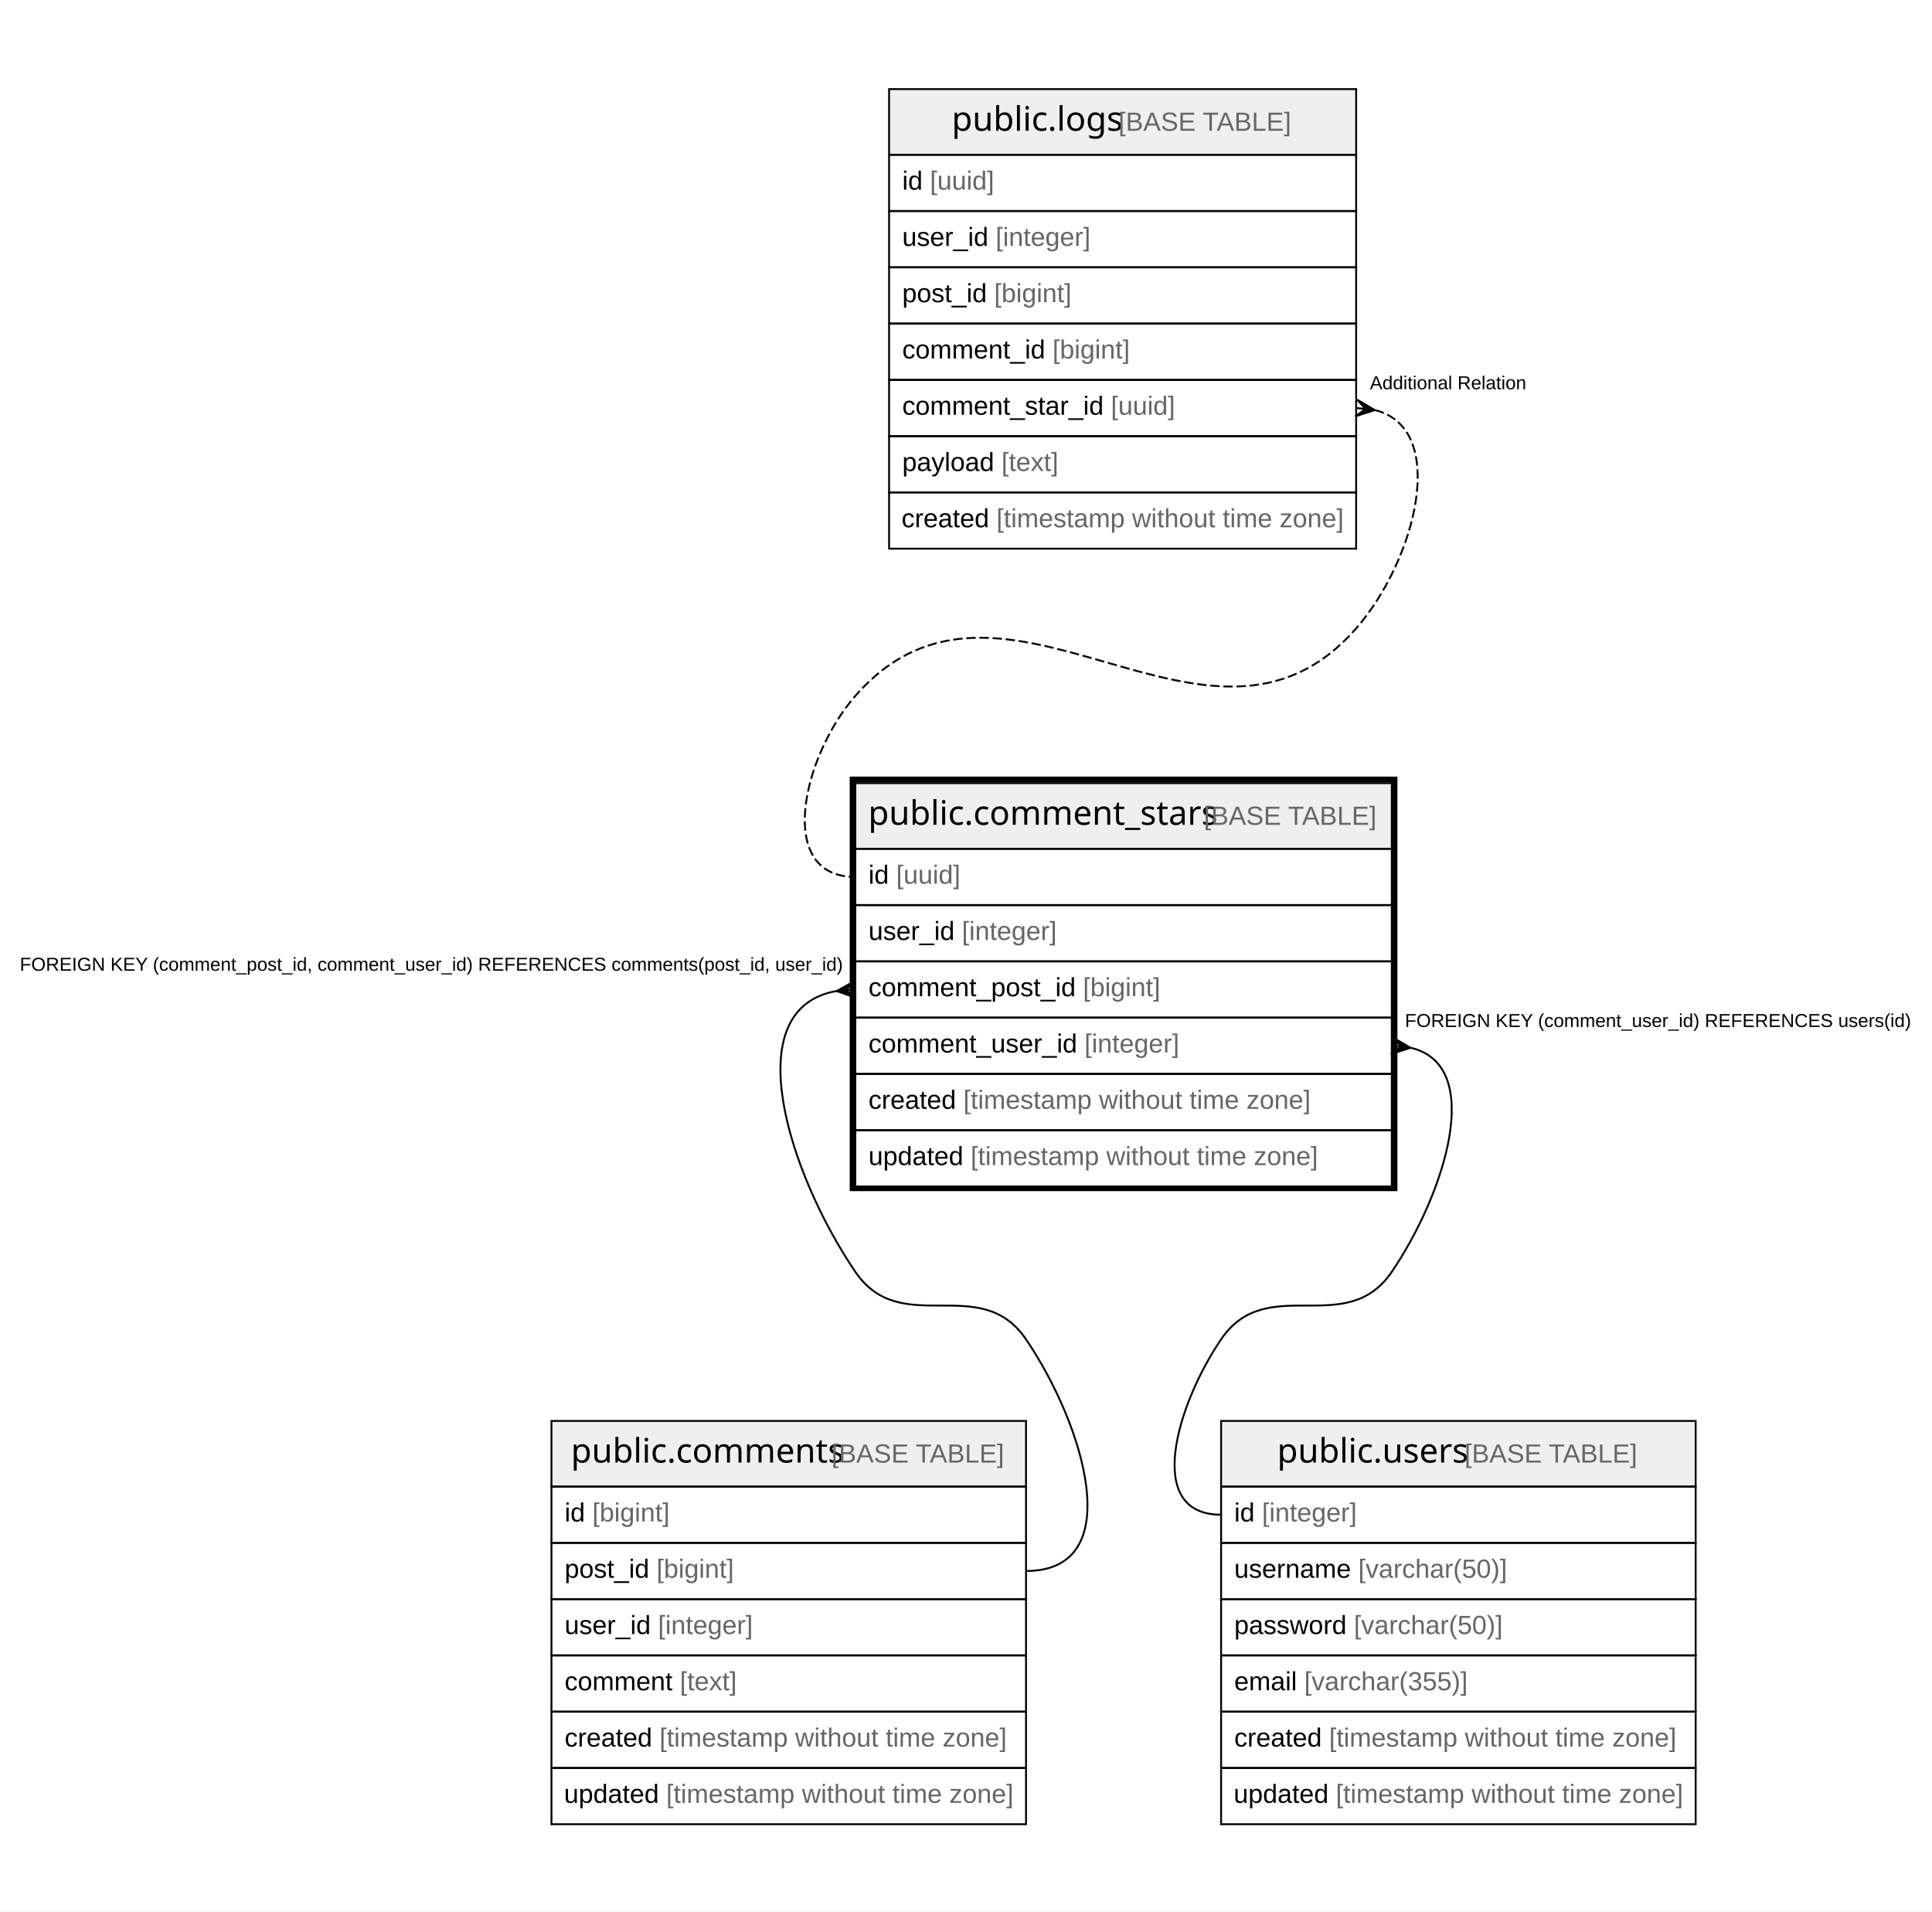
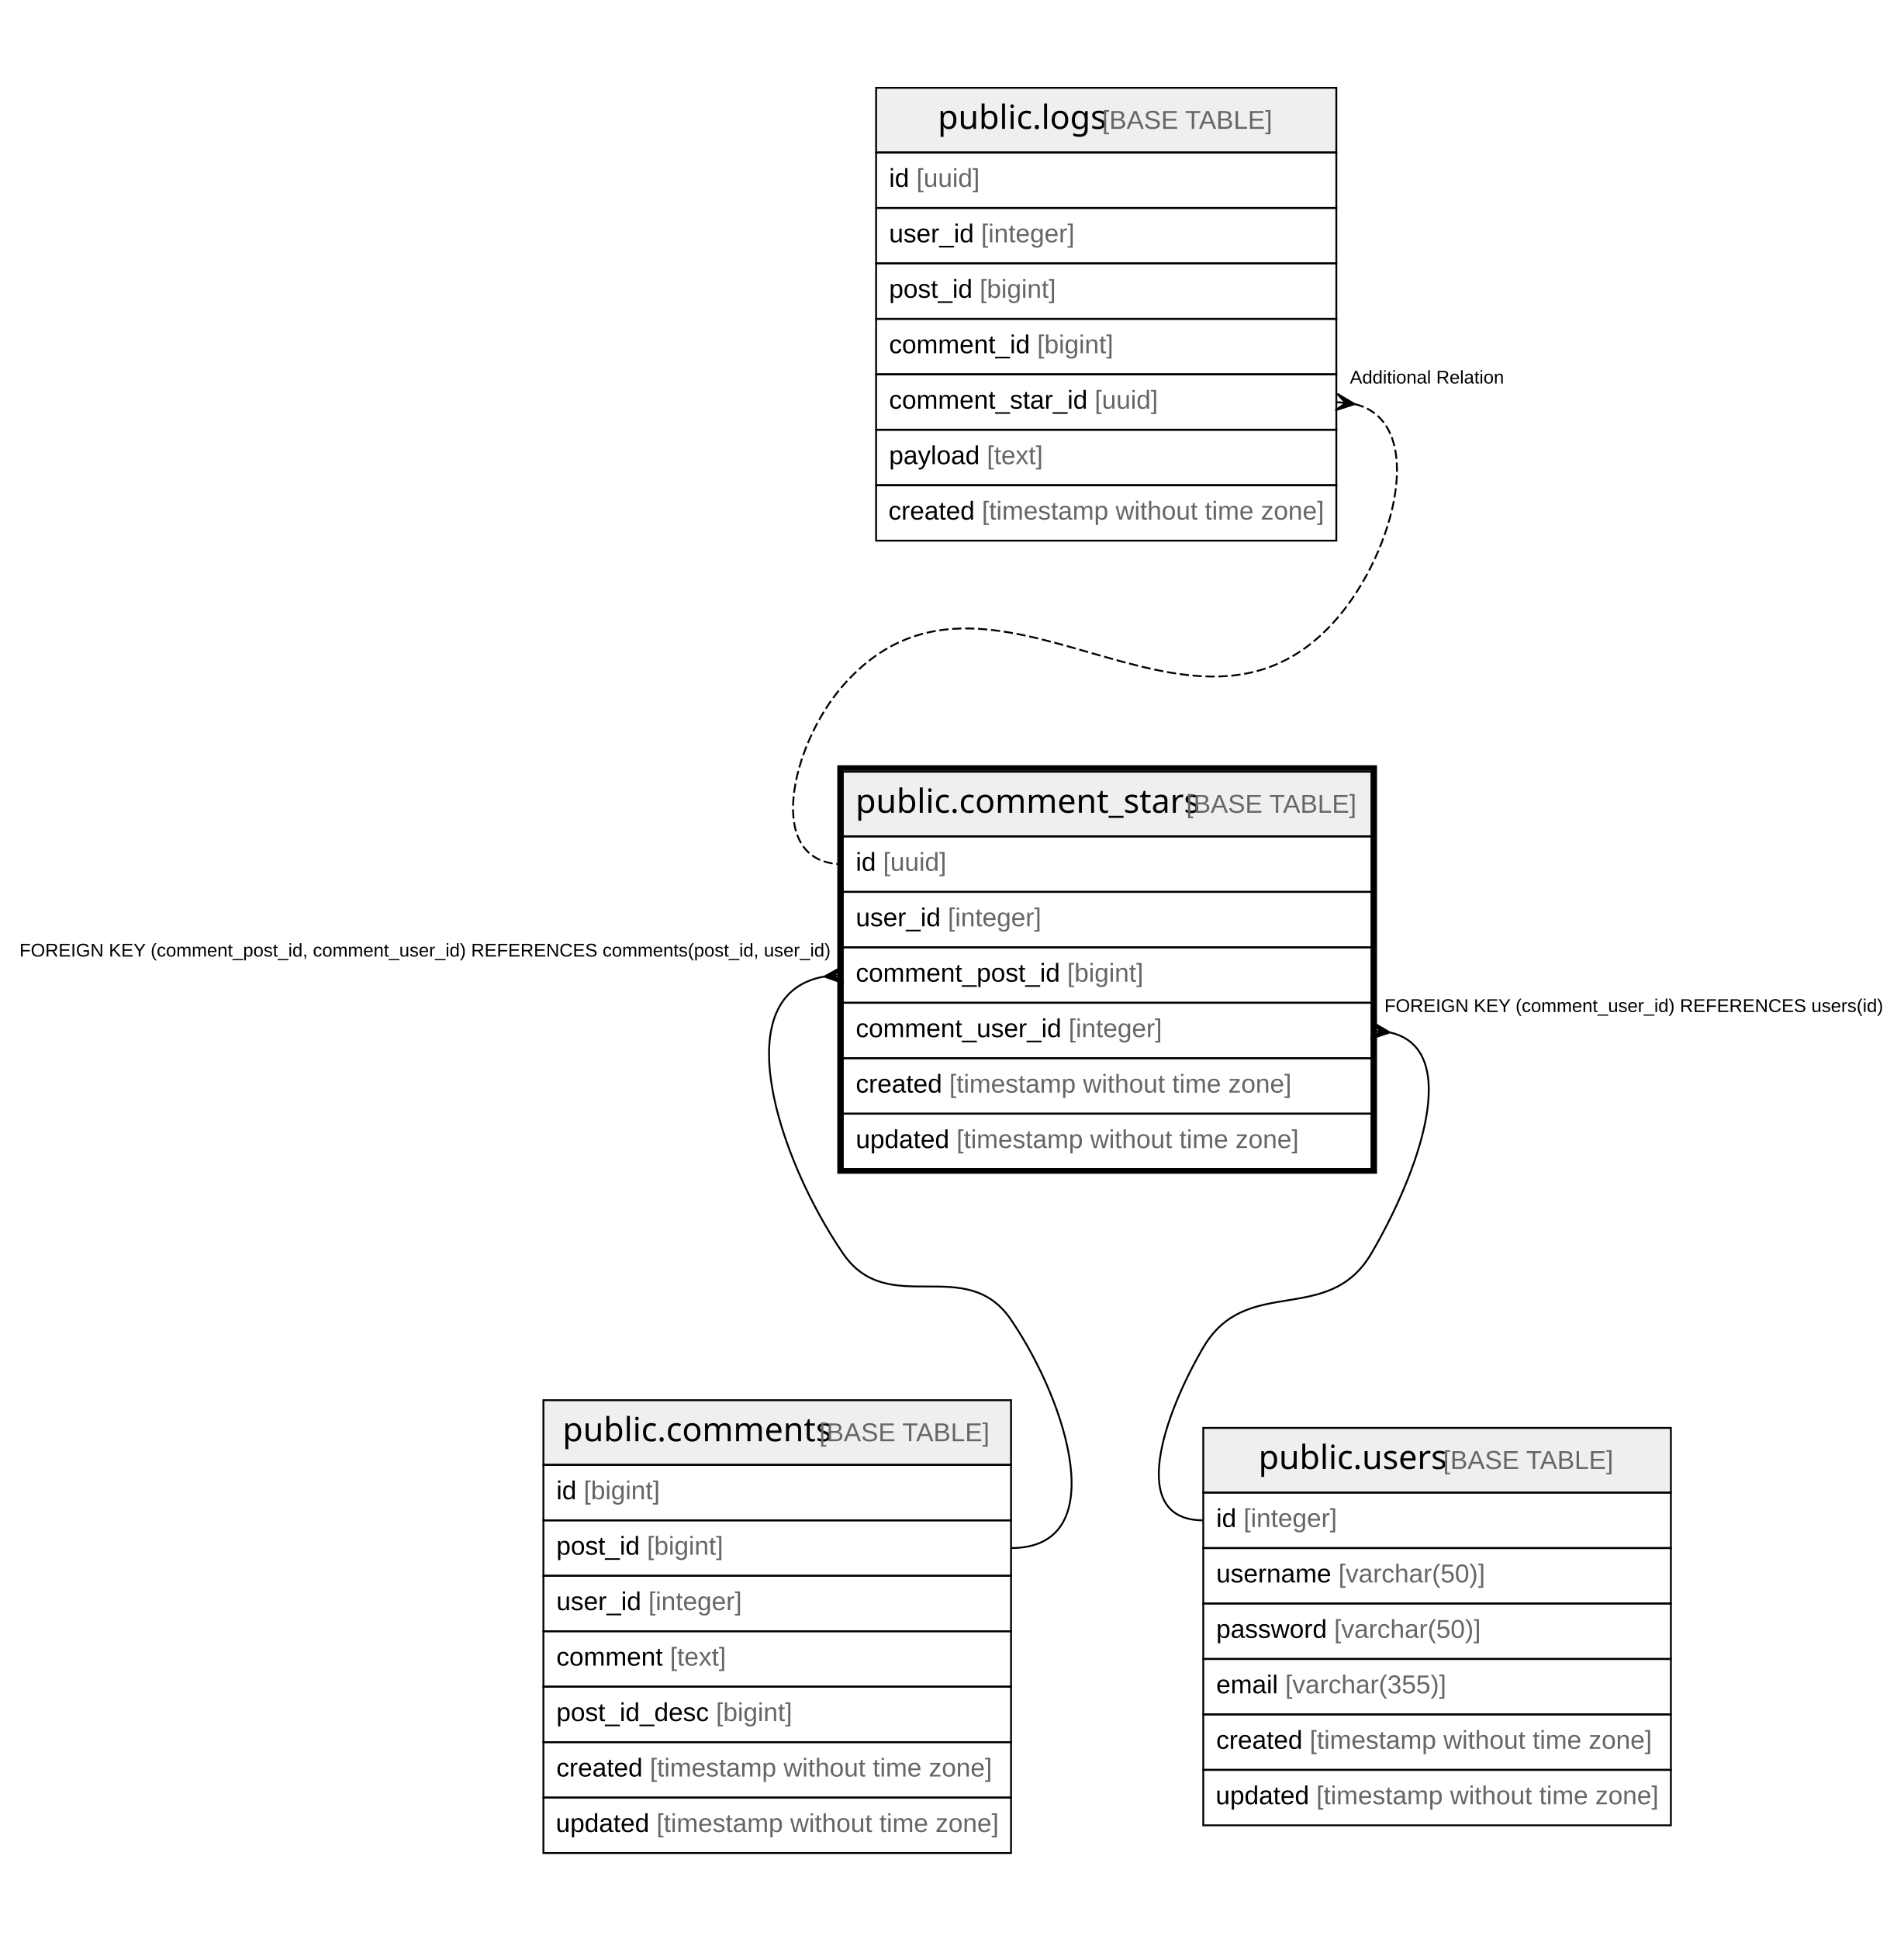
- <svg xmlns="http://www.w3.org/2000/svg" width="1030pt" height="1019pt" viewBox="0.00 0.00 1030.00 1019.00">
-   <g id="graph0" class="graph" transform="scale(1 1) rotate(0) translate(4 1015)">
-     <polygon fill="#ffffff" stroke="transparent" points="-4,4 -4,-1015 1026,-1015 1026,4 -4,4" />
+ <svg xmlns="http://www.w3.org/2000/svg" width="1030pt" height="1049pt" viewBox="0.00 0.00 1030.00 1049.00">
+   <g id="graph0" class="graph" transform="scale(1 1) rotate(0) translate(4 1045)">
+     <polygon fill="#ffffff" stroke="transparent" points="-4,4 -4,-1045 1026,-1045 1026,4 -4,4" />
    <g id="node1" class="node">
-       <polygon fill="#efefef" stroke="transparent" points="452,-562.5 452,-597.5 738,-597.5 738,-562.5 452,-562.5" />
-       <polygon fill="none" stroke="#000000" points="452,-562.5 452,-597.5 738,-597.5 738,-562.5 452,-562.5" />
-       <text text-anchor="start" x="458.863" y="-575.3" font-family="Arial Bold" font-size="18.00" fill="#000000">public.comment_stars</text>
-       <text text-anchor="start" x="633.884" y="-575.3" font-family="Arial" font-size="14.00" fill="#000000"> </text>
-       <text text-anchor="start" x="637.774" y="-575.3" font-family="Arial" font-size="14.00" fill="#666666">[BASE TABLE]</text>
+       <polygon fill="#efefef" stroke="transparent" points="452,-592.5 452,-627.5 738,-627.5 738,-592.5 452,-592.5" />
+       <polygon fill="none" stroke="#000000" points="452,-592.5 452,-627.5 738,-627.5 738,-592.5 452,-592.5" />
+       <text text-anchor="start" x="458.863" y="-605.3" font-family="Arial Bold" font-size="18.00" fill="#000000">public.comment_stars</text>
+       <text text-anchor="start" x="633.884" y="-605.3" font-family="Arial" font-size="14.00" fill="#000000"> </text>
+       <text text-anchor="start" x="637.774" y="-605.3" font-family="Arial" font-size="14.00" fill="#666666">[BASE TABLE]</text>
+       <polygon fill="none" stroke="#000000" points="452,-562.5 452,-592.5 738,-592.5 738,-562.5 452,-562.5" />
+       <text text-anchor="start" x="459" y="-573.9" font-family="Arial" font-size="14.00" fill="#000000">id </text>
+       <text text-anchor="start" x="473.78" y="-573.9" font-family="Arial" font-size="14.00" fill="#666666">[uuid]</text>
      <polygon fill="none" stroke="#000000" points="452,-532.5 452,-562.5 738,-562.5 738,-532.5 452,-532.5" />
-       <text text-anchor="start" x="459" y="-543.9" font-family="Arial" font-size="14.00" fill="#000000">id </text>
-       <text text-anchor="start" x="473.78" y="-543.9" font-family="Arial" font-size="14.00" fill="#666666">[uuid]</text>
+       <text text-anchor="start" x="459" y="-543.9" font-family="Arial" font-size="14.00" fill="#000000">user_id </text>
+       <text text-anchor="start" x="508.788" y="-543.9" font-family="Arial" font-size="14.00" fill="#666666">[integer]</text>
      <polygon fill="none" stroke="#000000" points="452,-502.5 452,-532.5 738,-532.5 738,-502.5 452,-502.5" />
-       <text text-anchor="start" x="459" y="-513.9" font-family="Arial" font-size="14.00" fill="#000000">user_id </text>
-       <text text-anchor="start" x="508.788" y="-513.9" font-family="Arial" font-size="14.00" fill="#666666">[integer]</text>
+       <text text-anchor="start" x="459" y="-513.9" font-family="Arial" font-size="14.00" fill="#000000">comment_post_id </text>
+       <text text-anchor="start" x="573.36" y="-513.9" font-family="Arial" font-size="14.00" fill="#666666">[bigint]</text>
      <polygon fill="none" stroke="#000000" points="452,-472.5 452,-502.5 738,-502.5 738,-472.5 452,-472.5" />
-       <text text-anchor="start" x="459" y="-483.9" font-family="Arial" font-size="14.00" fill="#000000">comment_post_id </text>
-       <text text-anchor="start" x="573.36" y="-483.9" font-family="Arial" font-size="14.00" fill="#666666">[bigint]</text>
+       <text text-anchor="start" x="459" y="-483.9" font-family="Arial" font-size="14.00" fill="#000000">comment_user_id </text>
+       <text text-anchor="start" x="574.13" y="-483.9" font-family="Arial" font-size="14.00" fill="#666666">[integer]</text>
      <polygon fill="none" stroke="#000000" points="452,-442.5 452,-472.5 738,-472.5 738,-442.5 452,-442.5" />
-       <text text-anchor="start" x="459" y="-453.9" font-family="Arial" font-size="14.00" fill="#000000">comment_user_id </text>
-       <text text-anchor="start" x="574.13" y="-453.9" font-family="Arial" font-size="14.00" fill="#666666">[integer]</text>
+       <text text-anchor="start" x="459" y="-453.9" font-family="Arial" font-size="14.00" fill="#000000">created </text>
+       <text text-anchor="start" x="509.572" y="-453.9" font-family="Arial" font-size="14.00" fill="#666666">[timestamp without time zone]</text>
      <polygon fill="none" stroke="#000000" points="452,-412.5 452,-442.5 738,-442.5 738,-412.5 452,-412.5" />
-       <text text-anchor="start" x="459" y="-423.9" font-family="Arial" font-size="14.00" fill="#000000">created </text>
-       <text text-anchor="start" x="509.572" y="-423.9" font-family="Arial" font-size="14.00" fill="#666666">[timestamp without time zone]</text>
-       <polygon fill="none" stroke="#000000" points="452,-382.5 452,-412.5 738,-412.5 738,-382.5 452,-382.5" />
-       <text text-anchor="start" x="459" y="-393.9" font-family="Arial" font-size="14.00" fill="#000000">updated </text>
-       <text text-anchor="start" x="513.477" y="-393.9" font-family="Arial" font-size="14.00" fill="#666666">[timestamp without time zone]</text>
-       <polygon fill="none" stroke="#000000" stroke-width="3" points="450.5,-381.5 450.5,-599.5 739.5,-599.5 739.5,-381.5 450.5,-381.5" />
+       <text text-anchor="start" x="459" y="-423.9" font-family="Arial" font-size="14.00" fill="#000000">updated </text>
+       <text text-anchor="start" x="513.477" y="-423.9" font-family="Arial" font-size="14.00" fill="#666666">[timestamp without time zone]</text>
+       <polygon fill="none" stroke="#000000" stroke-width="3" points="450.5,-411.5 450.5,-629.5 739.5,-629.5 739.5,-411.5 450.5,-411.5" />
    </g>
    <g id="node3" class="node">
-       <polygon fill="#efefef" stroke="transparent" points="290,-222.5 290,-257.5 543,-257.5 543,-222.5 290,-222.5" />
-       <polygon fill="none" stroke="#000000" points="290,-222.5 290,-257.5 543,-257.5 543,-222.5 290,-222.5" />
-       <text text-anchor="start" x="300.366" y="-235.3" font-family="Arial Bold" font-size="18.00" fill="#000000">public.comments</text>
-       <text text-anchor="start" x="435.38" y="-235.3" font-family="Arial" font-size="14.00" fill="#000000"> </text>
-       <text text-anchor="start" x="439.271" y="-235.3" font-family="Arial" font-size="14.00" fill="#666666">[BASE TABLE]</text>
+       <polygon fill="#efefef" stroke="transparent" points="290,-252.5 290,-287.5 543,-287.5 543,-252.5 290,-252.5" />
+       <polygon fill="none" stroke="#000000" points="290,-252.5 290,-287.5 543,-287.5 543,-252.5 290,-252.5" />
+       <text text-anchor="start" x="300.366" y="-265.3" font-family="Arial Bold" font-size="18.00" fill="#000000">public.comments</text>
+       <text text-anchor="start" x="435.38" y="-265.3" font-family="Arial" font-size="14.00" fill="#000000"> </text>
+       <text text-anchor="start" x="439.271" y="-265.3" font-family="Arial" font-size="14.00" fill="#666666">[BASE TABLE]</text>
+       <polygon fill="none" stroke="#000000" points="290,-222.5 290,-252.5 543,-252.5 543,-222.5 290,-222.5" />
+       <text text-anchor="start" x="297" y="-233.9" font-family="Arial" font-size="14.00" fill="#000000">id </text>
+       <text text-anchor="start" x="311.78" y="-233.9" font-family="Arial" font-size="14.00" fill="#666666">[bigint]</text>
      <polygon fill="none" stroke="#000000" points="290,-192.5 290,-222.5 543,-222.5 543,-192.5 290,-192.5" />
-       <text text-anchor="start" x="297" y="-203.9" font-family="Arial" font-size="14.00" fill="#000000">id </text>
-       <text text-anchor="start" x="311.78" y="-203.9" font-family="Arial" font-size="14.00" fill="#666666">[bigint]</text>
+       <text text-anchor="start" x="297" y="-203.9" font-family="Arial" font-size="14.00" fill="#000000">post_id </text>
+       <text text-anchor="start" x="346.018" y="-203.9" font-family="Arial" font-size="14.00" fill="#666666">[bigint]</text>
      <polygon fill="none" stroke="#000000" points="290,-162.5 290,-192.5 543,-192.5 543,-162.5 290,-162.5" />
-       <text text-anchor="start" x="297" y="-173.9" font-family="Arial" font-size="14.00" fill="#000000">post_id </text>
-       <text text-anchor="start" x="346.018" y="-173.9" font-family="Arial" font-size="14.00" fill="#666666">[bigint]</text>
+       <text text-anchor="start" x="297" y="-173.9" font-family="Arial" font-size="14.00" fill="#000000">user_id </text>
+       <text text-anchor="start" x="346.788" y="-173.9" font-family="Arial" font-size="14.00" fill="#666666">[integer]</text>
      <polygon fill="none" stroke="#000000" points="290,-132.5 290,-162.5 543,-162.5 543,-132.5 290,-132.5" />
-       <text text-anchor="start" x="297" y="-143.9" font-family="Arial" font-size="14.00" fill="#000000">user_id </text>
-       <text text-anchor="start" x="346.788" y="-143.9" font-family="Arial" font-size="14.00" fill="#666666">[integer]</text>
+       <text text-anchor="start" x="297" y="-143.9" font-family="Arial" font-size="14.00" fill="#000000">comment </text>
+       <text text-anchor="start" x="358.45" y="-143.9" font-family="Arial" font-size="14.00" fill="#666666">[text]</text>
      <polygon fill="none" stroke="#000000" points="290,-102.5 290,-132.5 543,-132.5 543,-102.5 290,-102.5" />
-       <text text-anchor="start" x="297" y="-113.9" font-family="Arial" font-size="14.00" fill="#000000">comment </text>
-       <text text-anchor="start" x="358.45" y="-113.9" font-family="Arial" font-size="14.00" fill="#666666">[text]</text>
+       <text text-anchor="start" x="297" y="-113.9" font-family="Arial" font-size="14.00" fill="#000000">post_id_desc </text>
+       <text text-anchor="start" x="383.366" y="-113.9" font-family="Arial" font-size="14.00" fill="#666666">[bigint]</text>
      <polygon fill="none" stroke="#000000" points="290,-72.5 290,-102.5 543,-102.5 543,-72.5 290,-72.5" />
      <text text-anchor="start" x="297" y="-83.9" font-family="Arial" font-size="14.00" fill="#000000">created </text>
      <text text-anchor="start" x="347.572" y="-83.9" font-family="Arial" font-size="14.00" fill="#666666">[timestamp without time zone]</text>
      <polygon fill="none" stroke="#000000" points="290,-42.5 290,-72.5 543,-72.5 543,-42.5 290,-42.5" />
      <text text-anchor="start" x="296.692" y="-53.9" font-family="Arial" font-size="14.00" fill="#000000">updated </text>
      <text text-anchor="start" x="351.168" y="-53.9" font-family="Arial" font-size="14.00" fill="#666666">[timestamp without time zone]</text>
    </g>
    <g id="edge2" class="edge">
-       <path fill="none" stroke="#000000" d="M441.875,-486.668C388.339,-477.209 416.452,-389.292 452,-337 476.452,-301.03 518.548,-336.97 543,-301 573.859,-255.607 597.889,-177.5 543,-177.5" />
-       <polygon fill="#000000" stroke="#000000" points="442.034,-486.681 451.632,-491.985 447.017,-487.091 452,-487.5 452,-487.5 452,-487.5 447.017,-487.091 452.368,-483.015 442.034,-486.681 442.034,-486.681" />
-       <text text-anchor="start" x="6.533" y="-497.5" font-family="Arial" font-size="10.00" fill="#000000">FOREIGN KEY (comment_post_id, comment_user_id) REFERENCES comments(post_id, user_id)</text>
+       <path fill="none" stroke="#000000" d="M441.875,-516.668C388.339,-507.209 416.452,-419.292 452,-367 476.452,-331.03 518.548,-366.97 543,-331 573.859,-285.607 597.889,-207.5 543,-207.5" />
+       <polygon fill="#000000" stroke="#000000" points="442.034,-516.681 451.632,-521.985 447.017,-517.091 452,-517.5 452,-517.5 452,-517.5 447.017,-517.091 452.368,-513.015 442.034,-516.681 442.034,-516.681" />
+       <text text-anchor="start" x="6.533" y="-527.5" font-family="Arial" font-size="10.00" fill="#000000">FOREIGN KEY (comment_post_id, comment_user_id) REFERENCES comments(post_id, user_id)</text>
    </g>
    <g id="node4" class="node">
-       <polygon fill="#efefef" stroke="transparent" points="647,-222.5 647,-257.5 900,-257.5 900,-222.5 647,-222.5" />
-       <polygon fill="none" stroke="#000000" points="647,-222.5 647,-257.5 900,-257.5 900,-222.5 647,-222.5" />
-       <text text-anchor="start" x="676.866" y="-235.3" font-family="Arial Bold" font-size="18.00" fill="#000000">public.users</text>
-       <text text-anchor="start" x="772.88" y="-235.3" font-family="Arial" font-size="14.00" fill="#000000"> </text>
-       <text text-anchor="start" x="776.771" y="-235.3" font-family="Arial" font-size="14.00" fill="#666666">[BASE TABLE]</text>
-       <polygon fill="none" stroke="#000000" points="647,-192.5 647,-222.5 900,-222.5 900,-192.5 647,-192.5" />
-       <text text-anchor="start" x="654" y="-203.9" font-family="Arial" font-size="14.00" fill="#000000">id </text>
-       <text text-anchor="start" x="668.78" y="-203.9" font-family="Arial" font-size="14.00" fill="#666666">[integer]</text>
-       <polygon fill="none" stroke="#000000" points="647,-162.5 647,-192.5 900,-192.5 900,-162.5 647,-162.5" />
-       <text text-anchor="start" x="654" y="-173.9" font-family="Arial" font-size="14.00" fill="#000000">username </text>
-       <text text-anchor="start" x="720.125" y="-173.9" font-family="Arial" font-size="14.00" fill="#666666">[varchar(50)]</text>
-       <polygon fill="none" stroke="#000000" points="647,-132.5 647,-162.5 900,-162.5 900,-132.5 647,-132.5" />
-       <text text-anchor="start" x="654" y="-143.9" font-family="Arial" font-size="14.00" fill="#000000">password </text>
-       <text text-anchor="start" x="717.788" y="-143.9" font-family="Arial" font-size="14.00" fill="#666666">[varchar(50)]</text>
-       <polygon fill="none" stroke="#000000" points="647,-102.5 647,-132.5 900,-132.5 900,-102.5 647,-102.5" />
-       <text text-anchor="start" x="654" y="-113.9" font-family="Arial" font-size="14.00" fill="#000000">email </text>
-       <text text-anchor="start" x="691.33" y="-113.9" font-family="Arial" font-size="14.00" fill="#666666">[varchar(355)]</text>
-       <polygon fill="none" stroke="#000000" points="647,-72.5 647,-102.5 900,-102.5 900,-72.5 647,-72.5" />
-       <text text-anchor="start" x="654" y="-83.9" font-family="Arial" font-size="14.00" fill="#000000">created </text>
-       <text text-anchor="start" x="704.572" y="-83.9" font-family="Arial" font-size="14.00" fill="#666666">[timestamp without time zone]</text>
-       <polygon fill="none" stroke="#000000" points="647,-42.5 647,-72.5 900,-72.5 900,-42.5 647,-42.5" />
-       <text text-anchor="start" x="653.692" y="-53.9" font-family="Arial" font-size="14.00" fill="#000000">updated </text>
-       <text text-anchor="start" x="708.168" y="-53.9" font-family="Arial" font-size="14.00" fill="#666666">[timestamp without time zone]</text>
+       <polygon fill="#efefef" stroke="transparent" points="647,-237.5 647,-272.5 900,-272.5 900,-237.5 647,-237.5" />
+       <polygon fill="none" stroke="#000000" points="647,-237.5 647,-272.5 900,-272.5 900,-237.5 647,-237.5" />
+       <text text-anchor="start" x="676.866" y="-250.3" font-family="Arial Bold" font-size="18.00" fill="#000000">public.users</text>
+       <text text-anchor="start" x="772.88" y="-250.3" font-family="Arial" font-size="14.00" fill="#000000"> </text>
+       <text text-anchor="start" x="776.771" y="-250.3" font-family="Arial" font-size="14.00" fill="#666666">[BASE TABLE]</text>
+       <polygon fill="none" stroke="#000000" points="647,-207.5 647,-237.5 900,-237.5 900,-207.5 647,-207.5" />
+       <text text-anchor="start" x="654" y="-218.9" font-family="Arial" font-size="14.00" fill="#000000">id </text>
+       <text text-anchor="start" x="668.78" y="-218.9" font-family="Arial" font-size="14.00" fill="#666666">[integer]</text>
+       <polygon fill="none" stroke="#000000" points="647,-177.5 647,-207.5 900,-207.5 900,-177.5 647,-177.5" />
+       <text text-anchor="start" x="654" y="-188.9" font-family="Arial" font-size="14.00" fill="#000000">username </text>
+       <text text-anchor="start" x="720.125" y="-188.9" font-family="Arial" font-size="14.00" fill="#666666">[varchar(50)]</text>
+       <polygon fill="none" stroke="#000000" points="647,-147.5 647,-177.5 900,-177.5 900,-147.5 647,-147.5" />
+       <text text-anchor="start" x="654" y="-158.9" font-family="Arial" font-size="14.00" fill="#000000">password </text>
+       <text text-anchor="start" x="717.788" y="-158.9" font-family="Arial" font-size="14.00" fill="#666666">[varchar(50)]</text>
+       <polygon fill="none" stroke="#000000" points="647,-117.5 647,-147.5 900,-147.5 900,-117.5 647,-117.5" />
+       <text text-anchor="start" x="654" y="-128.9" font-family="Arial" font-size="14.00" fill="#000000">email </text>
+       <text text-anchor="start" x="691.33" y="-128.9" font-family="Arial" font-size="14.00" fill="#666666">[varchar(355)]</text>
+       <polygon fill="none" stroke="#000000" points="647,-87.5 647,-117.5 900,-117.5 900,-87.5 647,-87.5" />
+       <text text-anchor="start" x="654" y="-98.9" font-family="Arial" font-size="14.00" fill="#000000">created </text>
+       <text text-anchor="start" x="704.572" y="-98.9" font-family="Arial" font-size="14.00" fill="#666666">[timestamp without time zone]</text>
+       <polygon fill="none" stroke="#000000" points="647,-57.5 647,-87.5 900,-87.5 900,-57.5 647,-57.5" />
+       <text text-anchor="start" x="653.692" y="-68.9" font-family="Arial" font-size="14.00" fill="#000000">updated </text>
+       <text text-anchor="start" x="708.168" y="-68.9" font-family="Arial" font-size="14.00" fill="#666666">[timestamp without time zone]</text>
    </g>
    <g id="edge3" class="edge">
-       <path fill="none" stroke="#000000" d="M748.179,-456.407C788.225,-446.941 765.992,-378.176 738,-337 713.548,-301.03 671.452,-336.97 647,-301 623.638,-266.634 605.444,-207.5 647,-207.5" />
-       <polygon fill="#000000" stroke="#000000" points="747.943,-456.433 737.52,-453.026 742.971,-456.966 738,-457.5 738,-457.5 738,-457.5 742.971,-456.966 738.48,-461.974 747.943,-456.433 747.943,-456.433" />
-       <text text-anchor="start" x="744.998" y="-467.5" font-family="Arial" font-size="10.00" fill="#000000">FOREIGN KEY (comment_user_id) REFERENCES users(id)</text>
+       <path fill="none" stroke="#000000" d="M748.137,-486.434C787.829,-477.192 763.17,-409.959 738,-367 714.562,-326.997 670.438,-356.003 647,-316 625.993,-280.145 605.444,-222.5 647,-222.5" />
+       <polygon fill="#000000" stroke="#000000" points="747.945,-486.454 737.529,-483.025 742.973,-486.977 738,-487.5 738,-487.5 738,-487.5 742.973,-486.977 738.471,-491.975 747.945,-486.454 747.945,-486.454" />
+       <text text-anchor="start" x="744.998" y="-497.5" font-family="Arial" font-size="10.00" fill="#000000">FOREIGN KEY (comment_user_id) REFERENCES users(id)</text>
    </g>
    <g id="node2" class="node">
-       <polygon fill="#efefef" stroke="transparent" points="470,-932.5 470,-967.5 719,-967.5 719,-932.5 470,-932.5" />
-       <polygon fill="none" stroke="#000000" points="470,-932.5 470,-967.5 719,-967.5 719,-932.5 470,-932.5" />
-       <text text-anchor="start" x="503.365" y="-945.3" font-family="Arial Bold" font-size="18.00" fill="#000000">public.logs</text>
-       <text text-anchor="start" x="588.381" y="-945.3" font-family="Arial" font-size="14.00" fill="#000000"> </text>
-       <text text-anchor="start" x="592.272" y="-945.3" font-family="Arial" font-size="14.00" fill="#666666">[BASE TABLE]</text>
+       <polygon fill="#efefef" stroke="transparent" points="470,-962.5 470,-997.5 719,-997.5 719,-962.5 470,-962.5" />
+       <polygon fill="none" stroke="#000000" points="470,-962.5 470,-997.5 719,-997.5 719,-962.5 470,-962.5" />
+       <text text-anchor="start" x="503.365" y="-975.3" font-family="Arial Bold" font-size="18.00" fill="#000000">public.logs</text>
+       <text text-anchor="start" x="588.381" y="-975.3" font-family="Arial" font-size="14.00" fill="#000000"> </text>
+       <text text-anchor="start" x="592.272" y="-975.3" font-family="Arial" font-size="14.00" fill="#666666">[BASE TABLE]</text>
+       <polygon fill="none" stroke="#000000" points="470,-932.5 470,-962.5 719,-962.5 719,-932.5 470,-932.5" />
+       <text text-anchor="start" x="477" y="-943.9" font-family="Arial" font-size="14.00" fill="#000000">id </text>
+       <text text-anchor="start" x="491.78" y="-943.9" font-family="Arial" font-size="14.00" fill="#666666">[uuid]</text>
      <polygon fill="none" stroke="#000000" points="470,-902.5 470,-932.5 719,-932.5 719,-902.5 470,-902.5" />
-       <text text-anchor="start" x="477" y="-913.9" font-family="Arial" font-size="14.00" fill="#000000">id </text>
-       <text text-anchor="start" x="491.78" y="-913.9" font-family="Arial" font-size="14.00" fill="#666666">[uuid]</text>
+       <text text-anchor="start" x="477" y="-913.9" font-family="Arial" font-size="14.00" fill="#000000">user_id </text>
+       <text text-anchor="start" x="526.788" y="-913.9" font-family="Arial" font-size="14.00" fill="#666666">[integer]</text>
      <polygon fill="none" stroke="#000000" points="470,-872.5 470,-902.5 719,-902.5 719,-872.5 470,-872.5" />
-       <text text-anchor="start" x="477" y="-883.9" font-family="Arial" font-size="14.00" fill="#000000">user_id </text>
-       <text text-anchor="start" x="526.788" y="-883.9" font-family="Arial" font-size="14.00" fill="#666666">[integer]</text>
+       <text text-anchor="start" x="477" y="-883.9" font-family="Arial" font-size="14.00" fill="#000000">post_id </text>
+       <text text-anchor="start" x="526.018" y="-883.9" font-family="Arial" font-size="14.00" fill="#666666">[bigint]</text>
      <polygon fill="none" stroke="#000000" points="470,-842.5 470,-872.5 719,-872.5 719,-842.5 470,-842.5" />
-       <text text-anchor="start" x="477" y="-853.9" font-family="Arial" font-size="14.00" fill="#000000">post_id </text>
-       <text text-anchor="start" x="526.018" y="-853.9" font-family="Arial" font-size="14.00" fill="#666666">[bigint]</text>
+       <text text-anchor="start" x="477" y="-853.9" font-family="Arial" font-size="14.00" fill="#000000">comment_id </text>
+       <text text-anchor="start" x="557.122" y="-853.9" font-family="Arial" font-size="14.00" fill="#666666">[bigint]</text>
      <polygon fill="none" stroke="#000000" points="470,-812.5 470,-842.5 719,-842.5 719,-812.5 470,-812.5" />
-       <text text-anchor="start" x="477" y="-823.9" font-family="Arial" font-size="14.00" fill="#000000">comment_id </text>
-       <text text-anchor="start" x="557.122" y="-823.9" font-family="Arial" font-size="14.00" fill="#666666">[bigint]</text>
+       <text text-anchor="start" x="477" y="-823.9" font-family="Arial" font-size="14.00" fill="#000000">comment_star_id </text>
+       <text text-anchor="start" x="588.238" y="-823.9" font-family="Arial" font-size="14.00" fill="#666666">[uuid]</text>
      <polygon fill="none" stroke="#000000" points="470,-782.5 470,-812.5 719,-812.5 719,-782.5 470,-782.5" />
-       <text text-anchor="start" x="477" y="-793.9" font-family="Arial" font-size="14.00" fill="#000000">comment_star_id </text>
-       <text text-anchor="start" x="588.238" y="-793.9" font-family="Arial" font-size="14.00" fill="#666666">[uuid]</text>
+       <text text-anchor="start" x="477" y="-793.9" font-family="Arial" font-size="14.00" fill="#000000">payload </text>
+       <text text-anchor="start" x="529.91" y="-793.9" font-family="Arial" font-size="14.00" fill="#666666">[text]</text>
      <polygon fill="none" stroke="#000000" points="470,-752.5 470,-782.5 719,-782.5 719,-752.5 470,-752.5" />
-       <text text-anchor="start" x="477" y="-763.9" font-family="Arial" font-size="14.00" fill="#000000">payload </text>
-       <text text-anchor="start" x="529.91" y="-763.9" font-family="Arial" font-size="14.00" fill="#666666">[text]</text>
-       <polygon fill="none" stroke="#000000" points="470,-722.5 470,-752.5 719,-752.5 719,-722.5 470,-722.5" />
-       <text text-anchor="start" x="476.644" y="-733.9" font-family="Arial" font-size="14.00" fill="#000000">created </text>
-       <text text-anchor="start" x="527.216" y="-733.9" font-family="Arial" font-size="14.00" fill="#666666">[timestamp without time zone]</text>
+       <text text-anchor="start" x="476.644" y="-763.9" font-family="Arial" font-size="14.00" fill="#000000">created </text>
+       <text text-anchor="start" x="527.216" y="-763.9" font-family="Arial" font-size="14.00" fill="#666666">[timestamp without time zone]</text>
    </g>
    <g id="edge1" class="edge">
-       <path fill="none" stroke="#000000" stroke-dasharray="5,2" d="M728.995,-796.381C768.63,-786.698 750.954,-716.552 719,-680 640.19,-589.851 530.81,-734.149 452,-644 423.772,-611.71 409.111,-547.5 452,-547.5" />
-       <polygon fill="#000000" stroke="#000000" points="728.938,-796.387 718.499,-793.028 723.969,-796.944 719,-797.5 719,-797.5 719,-797.5 723.969,-796.944 719.501,-801.972 728.938,-796.387 728.938,-796.387" />
-       <text text-anchor="start" x="726.324" y="-807.5" font-family="Arial" font-size="10.00" fill="#000000">Additional Relation</text>
+       <path fill="none" stroke="#000000" stroke-dasharray="5,2" d="M728.995,-826.381C768.63,-816.698 750.954,-746.552 719,-710 640.19,-619.851 530.81,-764.149 452,-674 423.772,-641.71 409.111,-577.5 452,-577.5" />
+       <polygon fill="#000000" stroke="#000000" points="728.938,-826.387 718.499,-823.028 723.969,-826.944 719,-827.5 719,-827.5 719,-827.5 723.969,-826.944 719.501,-831.972 728.938,-826.387 728.938,-826.387" />
+       <text text-anchor="start" x="726.324" y="-837.5" font-family="Arial" font-size="10.00" fill="#000000">Additional Relation</text>
    </g>
  </g>
</svg>
